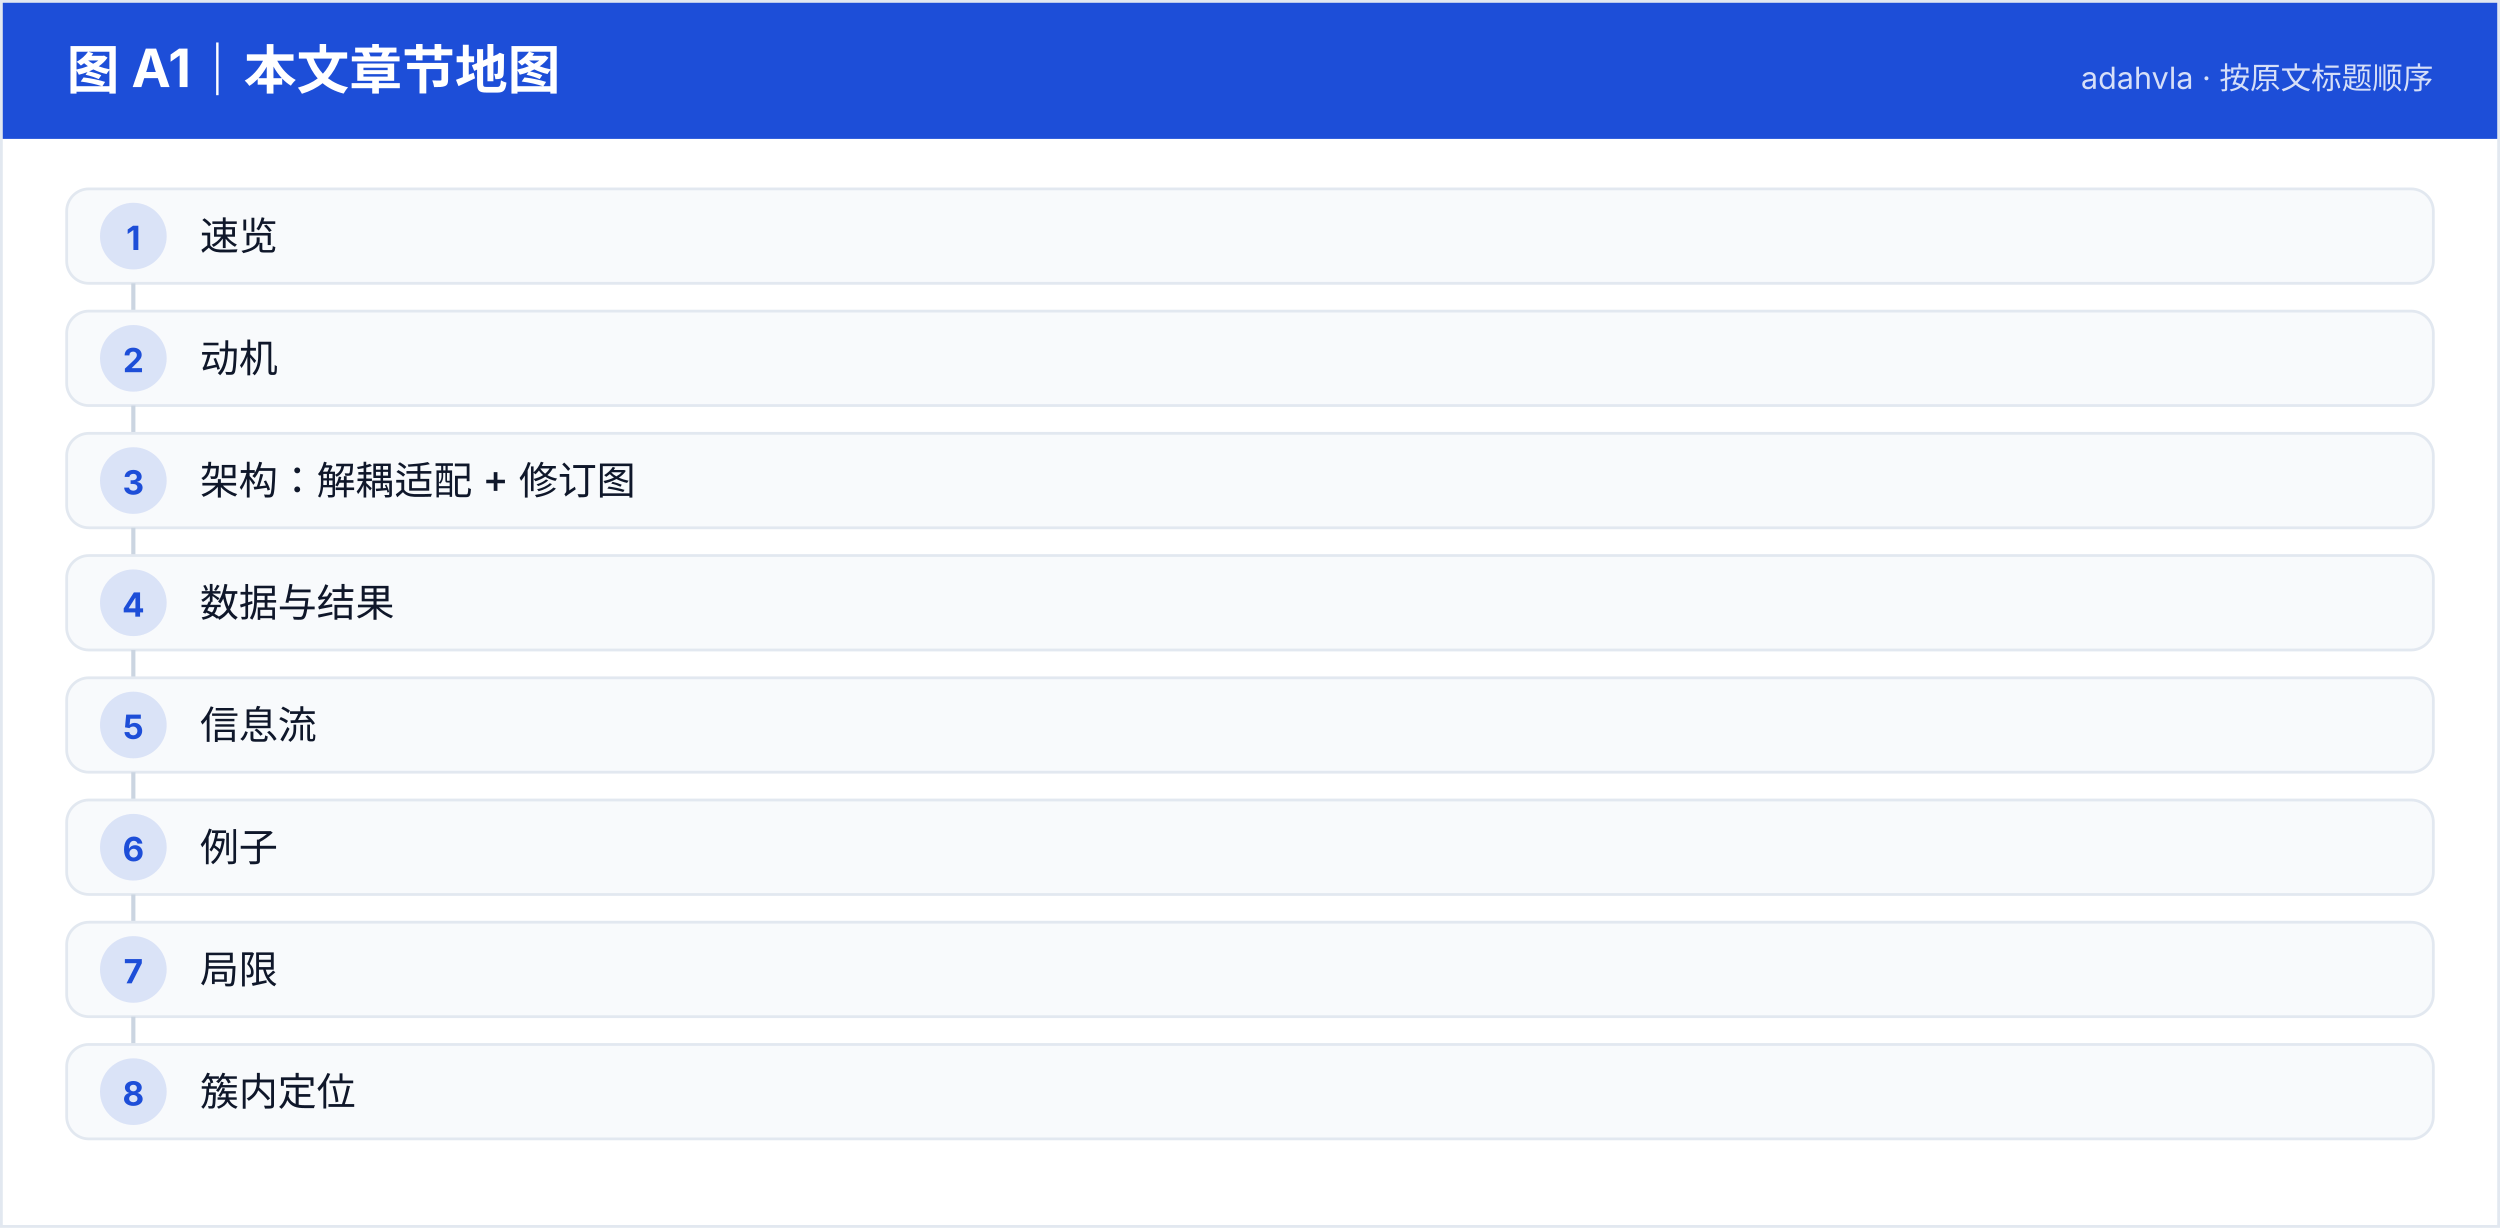
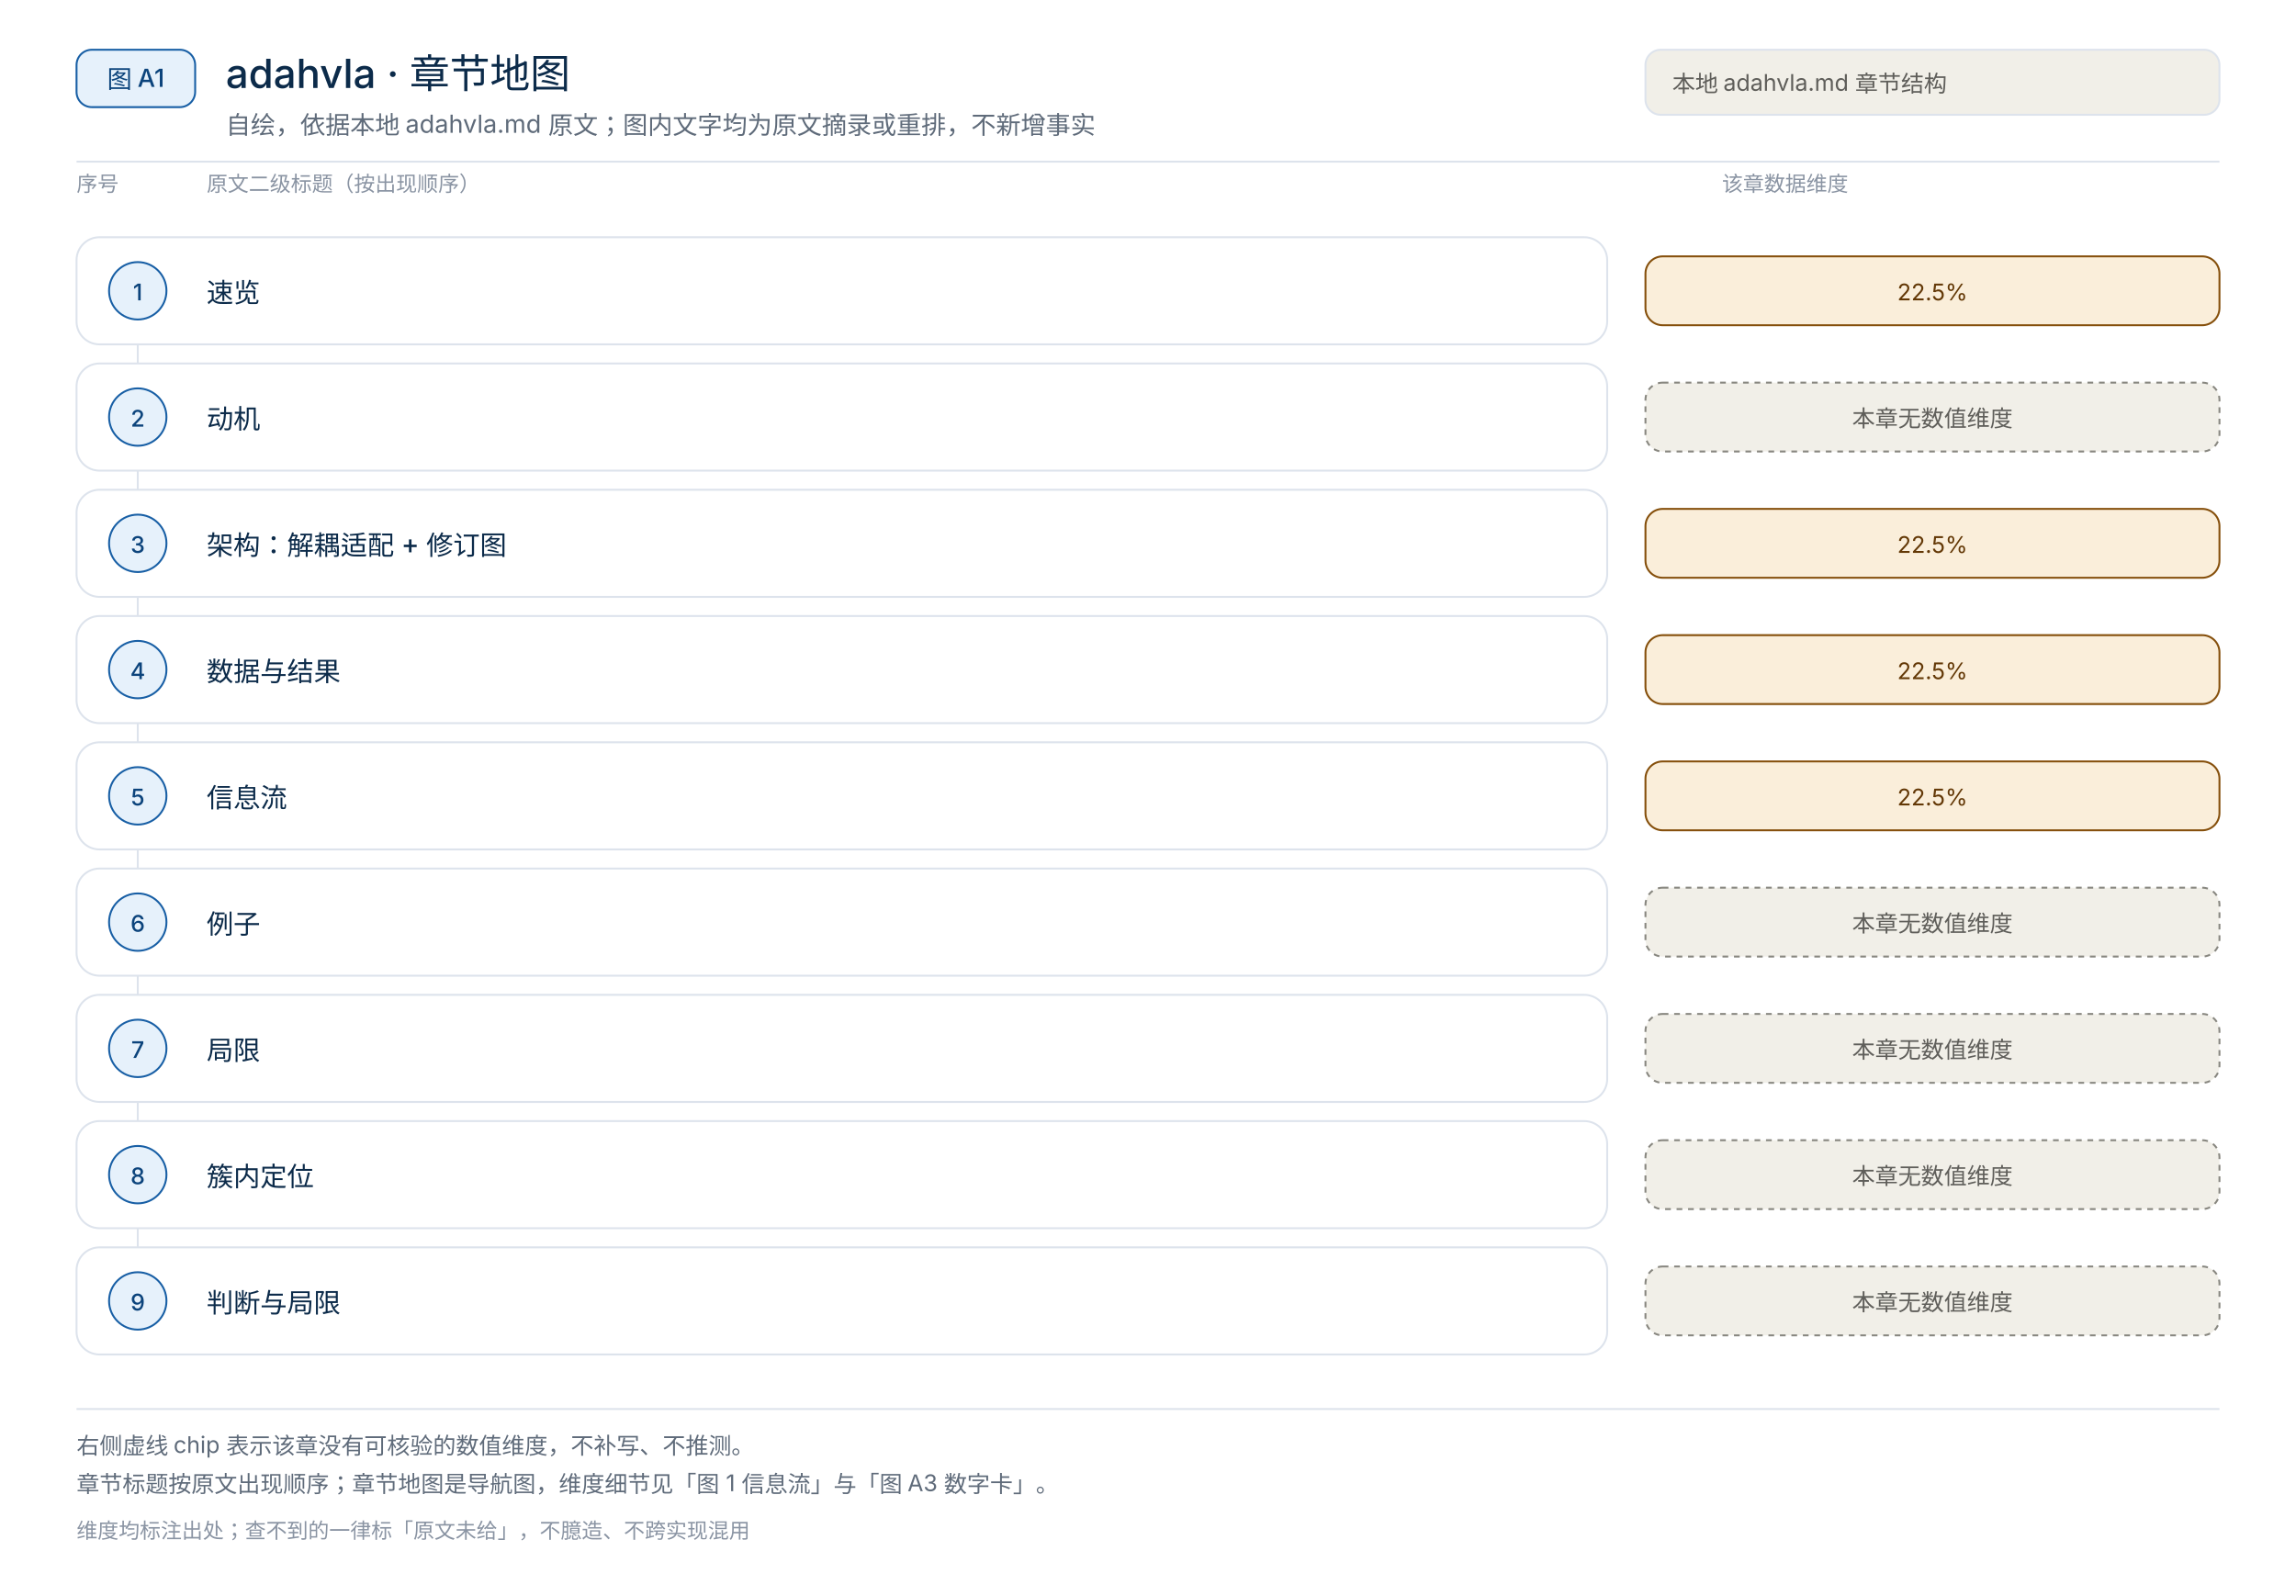
- <svg xmlns="http://www.w3.org/2000/svg" viewBox="0 0 900 442" width="900" height="442" font-family="PingFang SC, -apple-system, BlinkMacSystemFont, Microsoft YaHei, sans-serif">
-   <rect width="900" height="442" fill="#ffffff" />
-   <rect x="0" y="0" width="900" height="50" fill="#1d4ed8" />
-   <text x="24" y="32" font-size="19" fill="#ffffff" font-weight="700" text-anchor="start">图 A1｜本文章节地图</text>
-   <text x="876" y="32" font-size="11" fill="#ffffff" font-weight="400" text-anchor="end" opacity="0.82">adahvla · 按原文标题顺序</text>
-   <rect x="24" y="68" width="852" height="34" rx="8" fill="#f8fafc" stroke="#e2e8f0" />
-   <circle cx="48" cy="85" r="12" fill="#1d4ed8" opacity="0.14" />
-   <text x="48" y="90" font-size="12" fill="#1d4ed8" font-weight="700" text-anchor="middle">1</text>
-   <text x="72" y="90" font-size="14" fill="#0f172a" font-weight="500" text-anchor="start">速览</text>
-   <path d="M48 102 L48 112" stroke="#cbd5e1" stroke-width="1.5" />
-   <rect x="24" y="112" width="852" height="34" rx="8" fill="#f8fafc" stroke="#e2e8f0" />
-   <circle cx="48" cy="129" r="12" fill="#1d4ed8" opacity="0.14" />
-   <text x="48" y="134" font-size="12" fill="#1d4ed8" font-weight="700" text-anchor="middle">2</text>
-   <text x="72" y="134" font-size="14" fill="#0f172a" font-weight="500" text-anchor="start">动机</text>
-   <path d="M48 146 L48 156" stroke="#cbd5e1" stroke-width="1.5" />
-   <rect x="24" y="156" width="852" height="34" rx="8" fill="#f8fafc" stroke="#e2e8f0" />
-   <circle cx="48" cy="173" r="12" fill="#1d4ed8" opacity="0.14" />
-   <text x="48" y="178" font-size="12" fill="#1d4ed8" font-weight="700" text-anchor="middle">3</text>
-   <text x="72" y="178" font-size="14" fill="#0f172a" font-weight="500" text-anchor="start">架构：解耦适配 + 修订图</text>
-   <path d="M48 190 L48 200" stroke="#cbd5e1" stroke-width="1.5" />
-   <rect x="24" y="200" width="852" height="34" rx="8" fill="#f8fafc" stroke="#e2e8f0" />
-   <circle cx="48" cy="217" r="12" fill="#1d4ed8" opacity="0.14" />
-   <text x="48" y="222" font-size="12" fill="#1d4ed8" font-weight="700" text-anchor="middle">4</text>
-   <text x="72" y="222" font-size="14" fill="#0f172a" font-weight="500" text-anchor="start">数据与结果</text>
-   <path d="M48 234 L48 244" stroke="#cbd5e1" stroke-width="1.5" />
-   <rect x="24" y="244" width="852" height="34" rx="8" fill="#f8fafc" stroke="#e2e8f0" />
-   <circle cx="48" cy="261" r="12" fill="#1d4ed8" opacity="0.14" />
-   <text x="48" y="266" font-size="12" fill="#1d4ed8" font-weight="700" text-anchor="middle">5</text>
-   <text x="72" y="266" font-size="14" fill="#0f172a" font-weight="500" text-anchor="start">信息流</text>
-   <path d="M48 278 L48 288" stroke="#cbd5e1" stroke-width="1.5" />
-   <rect x="24" y="288" width="852" height="34" rx="8" fill="#f8fafc" stroke="#e2e8f0" />
-   <circle cx="48" cy="305" r="12" fill="#1d4ed8" opacity="0.14" />
-   <text x="48" y="310" font-size="12" fill="#1d4ed8" font-weight="700" text-anchor="middle">6</text>
-   <text x="72" y="310" font-size="14" fill="#0f172a" font-weight="500" text-anchor="start">例子</text>
-   <path d="M48 322 L48 332" stroke="#cbd5e1" stroke-width="1.5" />
-   <rect x="24" y="332" width="852" height="34" rx="8" fill="#f8fafc" stroke="#e2e8f0" />
-   <circle cx="48" cy="349" r="12" fill="#1d4ed8" opacity="0.14" />
-   <text x="48" y="354" font-size="12" fill="#1d4ed8" font-weight="700" text-anchor="middle">7</text>
-   <text x="72" y="354" font-size="14" fill="#0f172a" font-weight="500" text-anchor="start">局限</text>
-   <path d="M48 366 L48 376" stroke="#cbd5e1" stroke-width="1.5" />
-   <rect x="24" y="376" width="852" height="34" rx="8" fill="#f8fafc" stroke="#e2e8f0" />
-   <circle cx="48" cy="393" r="12" fill="#1d4ed8" opacity="0.14" />
-   <text x="48" y="398" font-size="12" fill="#1d4ed8" font-weight="700" text-anchor="middle">8</text>
-   <text x="72" y="398" font-size="14" fill="#0f172a" font-weight="500" text-anchor="start">簇内定位</text>
-   <rect x="0.5" y="0.5" width="899" height="441" fill="none" stroke="#e2e8f0" />
+ <svg xmlns="http://www.w3.org/2000/svg" width="1200" height="834" viewBox="0 0 1200 834" role="img">
+   <defs>
+     <marker id="arrow" viewBox="0 0 10 10" refX="8" refY="5" markerWidth="6" markerHeight="6" orient="auto-start-reverse">
+       <path d="M2 1L8 5L2 9" fill="none" stroke="#185FA5" stroke-width="1.6" stroke-linecap="round" stroke-linejoin="round" />
+     </marker>
+   </defs>
+   <rect x="0" y="0" width="1200" height="834" rx="0" fill="#FFFFFF" stroke="#FFFFFF" stroke-width="1" />
+   <text x="118" y="46" font-family="-apple-system,BlinkMacSystemFont,'PingFang SC','Microsoft YaHei',sans-serif" font-size="21" font-weight="500" fill="#0C2B4A" text-anchor="start">adahvla · 章节地图</text>
+   <text x="118" y="70" font-family="-apple-system,BlinkMacSystemFont,'PingFang SC','Microsoft YaHei',sans-serif" font-size="13" font-weight="400" fill="#5F6B7A" text-anchor="start">自绘，依据本地 adahvla.md 原文；图内文字均为原文摘录或重排，不新增事实</text>
+   <rect x="40" y="84" width="1120" height="1" rx="0" fill="#DDE3EC" stroke="#DDE3EC" stroke-width="0" />
+   <rect x="860" y="26" width="300" height="34" rx="8" fill="#F1EFE8" stroke="#DDE3EC" stroke-width="1" />
+   <text x="874" y="48" font-family="-apple-system,BlinkMacSystemFont,'PingFang SC','Microsoft YaHei',sans-serif" font-size="12" font-weight="400" fill="#5F5E5A" text-anchor="start">本地 adahvla.md 章节结构</text>
+   <rect x="40" y="26" width="62" height="30" rx="8" fill="#E6F1FB" stroke="#185FA5" stroke-width="1" />
+   <text x="71" y="46" font-family="-apple-system,BlinkMacSystemFont,'PingFang SC','Microsoft YaHei',sans-serif" font-size="13" font-weight="500" fill="#0C447C" text-anchor="middle">图 A1</text>
+   <text x="40" y="100" font-family="-apple-system,BlinkMacSystemFont,'PingFang SC','Microsoft YaHei',sans-serif" font-size="11" font-weight="400" fill="#8A94A3" text-anchor="start">序号</text>
+   <text x="108" y="100" font-family="-apple-system,BlinkMacSystemFont,'PingFang SC','Microsoft YaHei',sans-serif" font-size="11" font-weight="400" fill="#8A94A3" text-anchor="start">原文二级标题（按出现顺序）</text>
+   <text x="900" y="100" font-family="-apple-system,BlinkMacSystemFont,'PingFang SC','Microsoft YaHei',sans-serif" font-size="11" font-weight="400" fill="#8A94A3" text-anchor="start">该章数据维度</text>
+   <rect x="40" y="124" width="800" height="56" rx="12" fill="#FFFFFF" stroke="#DDE3EC" stroke-width="1" />
+   <circle cx="72" cy="152" r="15" fill="#E6F1FB" stroke="#185FA5" stroke-width="1" />
+   <text x="72" y="157" font-family="-apple-system,BlinkMacSystemFont,'PingFang SC','Microsoft YaHei',sans-serif" font-size="12" font-weight="500" fill="#0C447C" text-anchor="middle">1</text>
+   <text x="108" y="158" font-family="-apple-system,BlinkMacSystemFont,'PingFang SC','Microsoft YaHei',sans-serif" font-size="14" font-weight="500" fill="#0C2B4A" text-anchor="start">速览</text>
+   <rect x="860" y="134" width="300" height="36" rx="9" fill="#FAEEDA" stroke="#854F0B" stroke-width="1" />
+   <text x="1010" y="157" font-family="-apple-system,BlinkMacSystemFont,'PingFang SC','Microsoft YaHei',sans-serif" font-size="12" font-weight="400" fill="#633806" text-anchor="middle">22.5%</text>
+   <path d="M72 180 L72 190" fill="none" stroke="#DDE3EC" stroke-width="1" />
+   <rect x="40" y="190" width="800" height="56" rx="12" fill="#FFFFFF" stroke="#DDE3EC" stroke-width="1" />
+   <circle cx="72" cy="218" r="15" fill="#E6F1FB" stroke="#185FA5" stroke-width="1" />
+   <text x="72" y="223" font-family="-apple-system,BlinkMacSystemFont,'PingFang SC','Microsoft YaHei',sans-serif" font-size="12" font-weight="500" fill="#0C447C" text-anchor="middle">2</text>
+   <text x="108" y="224" font-family="-apple-system,BlinkMacSystemFont,'PingFang SC','Microsoft YaHei',sans-serif" font-size="14" font-weight="500" fill="#0C2B4A" text-anchor="start">动机</text>
+   <rect x="860" y="200" width="300" height="36" rx="9" fill="#F1EFE8" stroke="#888780" stroke-width="1" stroke-dasharray="3 3" />
+   <text x="1010" y="223" font-family="-apple-system,BlinkMacSystemFont,'PingFang SC','Microsoft YaHei',sans-serif" font-size="12" font-weight="400" fill="#5F5E5A" text-anchor="middle">本章无数值维度</text>
+   <path d="M72 246 L72 256" fill="none" stroke="#DDE3EC" stroke-width="1" />
+   <rect x="40" y="256" width="800" height="56" rx="12" fill="#FFFFFF" stroke="#DDE3EC" stroke-width="1" />
+   <circle cx="72" cy="284" r="15" fill="#E6F1FB" stroke="#185FA5" stroke-width="1" />
+   <text x="72" y="289" font-family="-apple-system,BlinkMacSystemFont,'PingFang SC','Microsoft YaHei',sans-serif" font-size="12" font-weight="500" fill="#0C447C" text-anchor="middle">3</text>
+   <text x="108" y="290" font-family="-apple-system,BlinkMacSystemFont,'PingFang SC','Microsoft YaHei',sans-serif" font-size="14" font-weight="500" fill="#0C2B4A" text-anchor="start">架构：解耦适配 + 修订图</text>
+   <rect x="860" y="266" width="300" height="36" rx="9" fill="#FAEEDA" stroke="#854F0B" stroke-width="1" />
+   <text x="1010" y="289" font-family="-apple-system,BlinkMacSystemFont,'PingFang SC','Microsoft YaHei',sans-serif" font-size="12" font-weight="400" fill="#633806" text-anchor="middle">22.5%</text>
+   <path d="M72 312 L72 322" fill="none" stroke="#DDE3EC" stroke-width="1" />
+   <rect x="40" y="322" width="800" height="56" rx="12" fill="#FFFFFF" stroke="#DDE3EC" stroke-width="1" />
+   <circle cx="72" cy="350" r="15" fill="#E6F1FB" stroke="#185FA5" stroke-width="1" />
+   <text x="72" y="355" font-family="-apple-system,BlinkMacSystemFont,'PingFang SC','Microsoft YaHei',sans-serif" font-size="12" font-weight="500" fill="#0C447C" text-anchor="middle">4</text>
+   <text x="108" y="356" font-family="-apple-system,BlinkMacSystemFont,'PingFang SC','Microsoft YaHei',sans-serif" font-size="14" font-weight="500" fill="#0C2B4A" text-anchor="start">数据与结果</text>
+   <rect x="860" y="332" width="300" height="36" rx="9" fill="#FAEEDA" stroke="#854F0B" stroke-width="1" />
+   <text x="1010" y="355" font-family="-apple-system,BlinkMacSystemFont,'PingFang SC','Microsoft YaHei',sans-serif" font-size="12" font-weight="400" fill="#633806" text-anchor="middle">22.5%</text>
+   <path d="M72 378 L72 388" fill="none" stroke="#DDE3EC" stroke-width="1" />
+   <rect x="40" y="388" width="800" height="56" rx="12" fill="#FFFFFF" stroke="#DDE3EC" stroke-width="1" />
+   <circle cx="72" cy="416" r="15" fill="#E6F1FB" stroke="#185FA5" stroke-width="1" />
+   <text x="72" y="421" font-family="-apple-system,BlinkMacSystemFont,'PingFang SC','Microsoft YaHei',sans-serif" font-size="12" font-weight="500" fill="#0C447C" text-anchor="middle">5</text>
+   <text x="108" y="422" font-family="-apple-system,BlinkMacSystemFont,'PingFang SC','Microsoft YaHei',sans-serif" font-size="14" font-weight="500" fill="#0C2B4A" text-anchor="start">信息流</text>
+   <rect x="860" y="398" width="300" height="36" rx="9" fill="#FAEEDA" stroke="#854F0B" stroke-width="1" />
+   <text x="1010" y="421" font-family="-apple-system,BlinkMacSystemFont,'PingFang SC','Microsoft YaHei',sans-serif" font-size="12" font-weight="400" fill="#633806" text-anchor="middle">22.5%</text>
+   <path d="M72 444 L72 454" fill="none" stroke="#DDE3EC" stroke-width="1" />
+   <rect x="40" y="454" width="800" height="56" rx="12" fill="#FFFFFF" stroke="#DDE3EC" stroke-width="1" />
+   <circle cx="72" cy="482" r="15" fill="#E6F1FB" stroke="#185FA5" stroke-width="1" />
+   <text x="72" y="487" font-family="-apple-system,BlinkMacSystemFont,'PingFang SC','Microsoft YaHei',sans-serif" font-size="12" font-weight="500" fill="#0C447C" text-anchor="middle">6</text>
+   <text x="108" y="488" font-family="-apple-system,BlinkMacSystemFont,'PingFang SC','Microsoft YaHei',sans-serif" font-size="14" font-weight="500" fill="#0C2B4A" text-anchor="start">例子</text>
+   <rect x="860" y="464" width="300" height="36" rx="9" fill="#F1EFE8" stroke="#888780" stroke-width="1" stroke-dasharray="3 3" />
+   <text x="1010" y="487" font-family="-apple-system,BlinkMacSystemFont,'PingFang SC','Microsoft YaHei',sans-serif" font-size="12" font-weight="400" fill="#5F5E5A" text-anchor="middle">本章无数值维度</text>
+   <path d="M72 510 L72 520" fill="none" stroke="#DDE3EC" stroke-width="1" />
+   <rect x="40" y="520" width="800" height="56" rx="12" fill="#FFFFFF" stroke="#DDE3EC" stroke-width="1" />
+   <circle cx="72" cy="548" r="15" fill="#E6F1FB" stroke="#185FA5" stroke-width="1" />
+   <text x="72" y="553" font-family="-apple-system,BlinkMacSystemFont,'PingFang SC','Microsoft YaHei',sans-serif" font-size="12" font-weight="500" fill="#0C447C" text-anchor="middle">7</text>
+   <text x="108" y="554" font-family="-apple-system,BlinkMacSystemFont,'PingFang SC','Microsoft YaHei',sans-serif" font-size="14" font-weight="500" fill="#0C2B4A" text-anchor="start">局限</text>
+   <rect x="860" y="530" width="300" height="36" rx="9" fill="#F1EFE8" stroke="#888780" stroke-width="1" stroke-dasharray="3 3" />
+   <text x="1010" y="553" font-family="-apple-system,BlinkMacSystemFont,'PingFang SC','Microsoft YaHei',sans-serif" font-size="12" font-weight="400" fill="#5F5E5A" text-anchor="middle">本章无数值维度</text>
+   <path d="M72 576 L72 586" fill="none" stroke="#DDE3EC" stroke-width="1" />
+   <rect x="40" y="586" width="800" height="56" rx="12" fill="#FFFFFF" stroke="#DDE3EC" stroke-width="1" />
+   <circle cx="72" cy="614" r="15" fill="#E6F1FB" stroke="#185FA5" stroke-width="1" />
+   <text x="72" y="619" font-family="-apple-system,BlinkMacSystemFont,'PingFang SC','Microsoft YaHei',sans-serif" font-size="12" font-weight="500" fill="#0C447C" text-anchor="middle">8</text>
+   <text x="108" y="620" font-family="-apple-system,BlinkMacSystemFont,'PingFang SC','Microsoft YaHei',sans-serif" font-size="14" font-weight="500" fill="#0C2B4A" text-anchor="start">簇内定位</text>
+   <rect x="860" y="596" width="300" height="36" rx="9" fill="#F1EFE8" stroke="#888780" stroke-width="1" stroke-dasharray="3 3" />
+   <text x="1010" y="619" font-family="-apple-system,BlinkMacSystemFont,'PingFang SC','Microsoft YaHei',sans-serif" font-size="12" font-weight="400" fill="#5F5E5A" text-anchor="middle">本章无数值维度</text>
+   <path d="M72 642 L72 652" fill="none" stroke="#DDE3EC" stroke-width="1" />
+   <rect x="40" y="652" width="800" height="56" rx="12" fill="#FFFFFF" stroke="#DDE3EC" stroke-width="1" />
+   <circle cx="72" cy="680" r="15" fill="#E6F1FB" stroke="#185FA5" stroke-width="1" />
+   <text x="72" y="685" font-family="-apple-system,BlinkMacSystemFont,'PingFang SC','Microsoft YaHei',sans-serif" font-size="12" font-weight="500" fill="#0C447C" text-anchor="middle">9</text>
+   <text x="108" y="686" font-family="-apple-system,BlinkMacSystemFont,'PingFang SC','Microsoft YaHei',sans-serif" font-size="14" font-weight="500" fill="#0C2B4A" text-anchor="start">判断与局限</text>
+   <rect x="860" y="662" width="300" height="36" rx="9" fill="#F1EFE8" stroke="#888780" stroke-width="1" stroke-dasharray="3 3" />
+   <text x="1010" y="685" font-family="-apple-system,BlinkMacSystemFont,'PingFang SC','Microsoft YaHei',sans-serif" font-size="12" font-weight="400" fill="#5F5E5A" text-anchor="middle">本章无数值维度</text>
+   <rect x="40" y="736" width="1120" height="1" rx="0" fill="#DDE3EC" stroke="#DDE3EC" stroke-width="0" />
+   <text x="40" y="760" font-family="-apple-system,BlinkMacSystemFont,'PingFang SC','Microsoft YaHei',sans-serif" font-size="12" font-weight="400" fill="#5F6B7A" text-anchor="start">右侧虚线 chip 表示该章没有可核验的数值维度，不补写、不推测。</text>
+   <text x="40" y="780" font-family="-apple-system,BlinkMacSystemFont,'PingFang SC','Microsoft YaHei',sans-serif" font-size="12" font-weight="400" fill="#5F6B7A" text-anchor="start">章节标题按原文出现顺序；章节地图是导航图，维度细节见「图 1 信息流」与「图 A3 数字卡」。</text>
+   <text x="40" y="804" font-family="-apple-system,BlinkMacSystemFont,'PingFang SC','Microsoft YaHei',sans-serif" font-size="11" font-weight="400" fill="#8A94A3" text-anchor="start">维度均标注出处；查不到的一律标「原文未给」，不臆造、不跨实现混用</text>
</svg>
